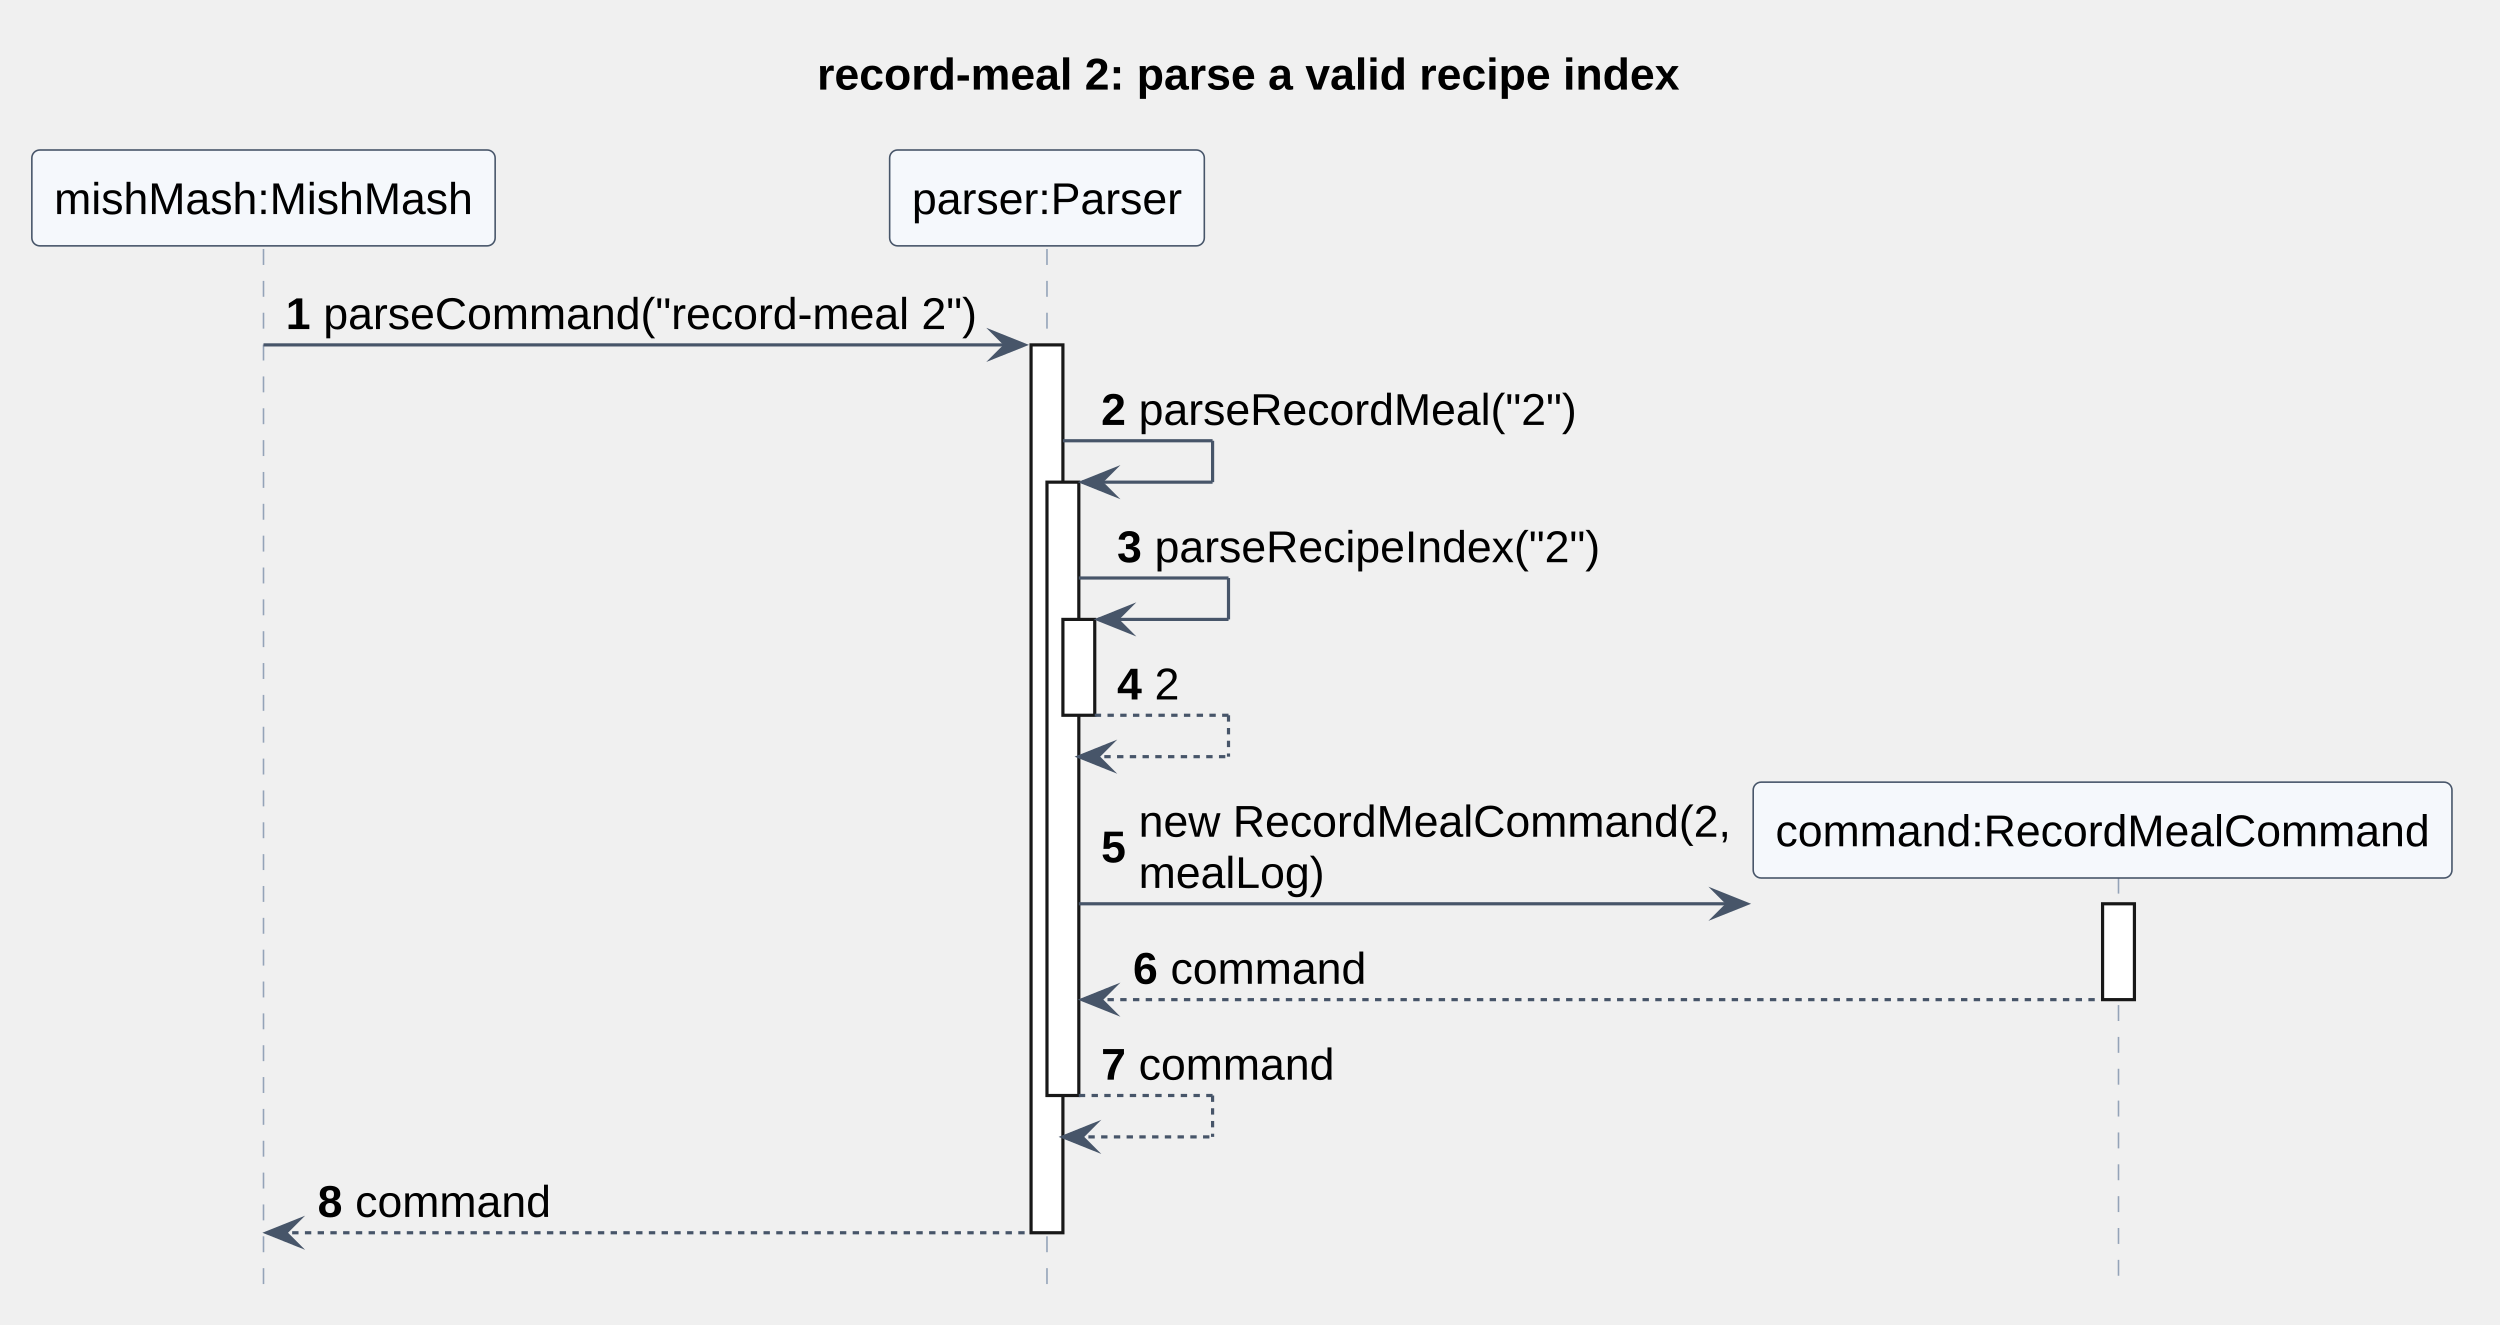
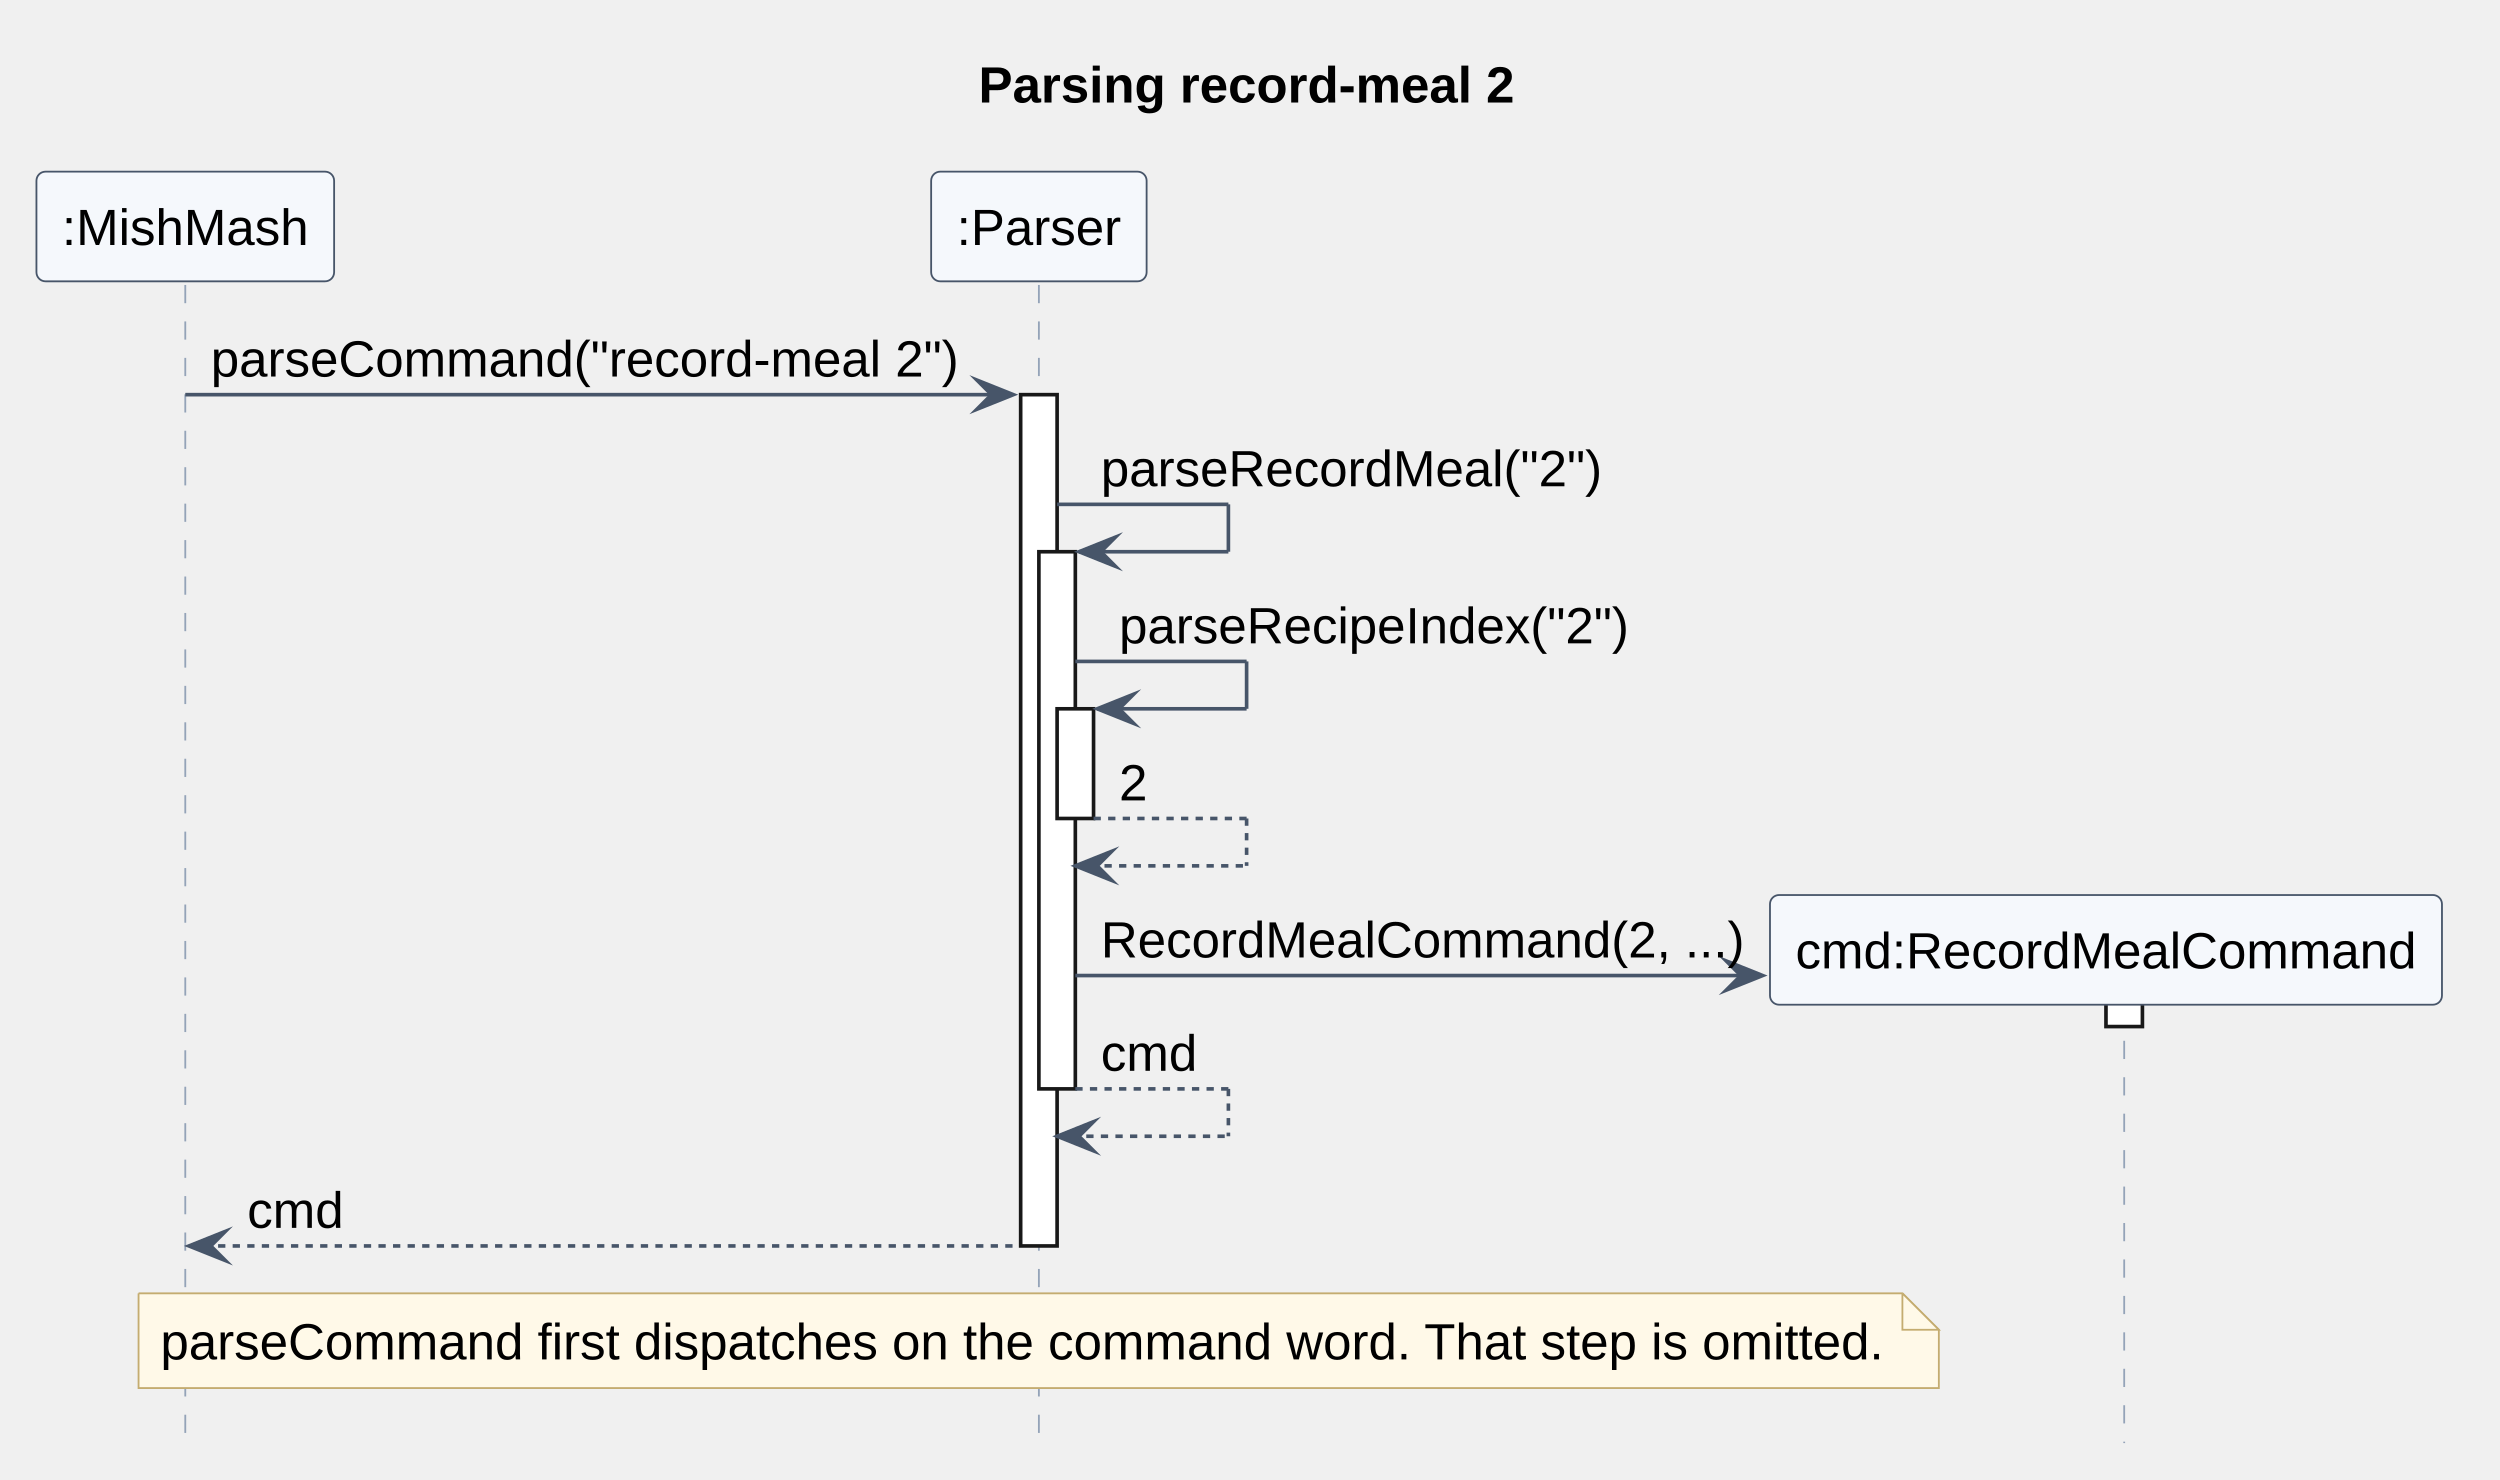
- <svg xmlns="http://www.w3.org/2000/svg" version="1.1" data-diagram-type="SEQUENCE" style="width:785px;height:416px;background:#FFFFFF;" width="785px" height="416px" viewBox="0 0 785 416" zoomAndPan="magnify" preserveAspectRatio="none" contentStyleType="text/css">
+ <svg xmlns="http://www.w3.org/2000/svg" version="1.1" data-diagram-type="SEQUENCE" style="width:686px;height:406px;background:#FFFFFF;" width="686px" height="406px" viewBox="0 0 686 406" zoomAndPan="magnify" preserveAspectRatio="none" contentStyleType="text/css">
  <defs />
  <g font-family="sans-serif" lengthAdjust="spacing">
    <g class="title" data-source-line="2">
-       <text x="256.562" y="28.132" fill="#000" font-size="14" textLength="270.792" font-weight="700" font-family="Arial">record-meal 2: parse a valid recipe index</text>
+       <text x="268.507" y="28.132" fill="#000" font-size="14" textLength="147.062" font-weight="700" font-family="Arial">Parsing record-meal 2</text>
    </g>
-     <g class="participant-lifeline" data-qualified-name="App" data-entity-uid="part1" id="part1-lifeline" data-source-line="5">
+     <g class="participant-lifeline" data-qualified-name="App" data-entity-uid="part1" id="part1-lifeline" data-source-line="4">
      <g>
-         <rect x="79.238" y="78.197" width="8" height="326.888" fill="#000" fill-opacity="0" />
-         <line x1="82.738" y1="78.197" x2="82.738" y2="405.085" style="stroke:#94A3B8;stroke-width:0.5;stroke-dasharray:5,5;" />
+         <rect x="47.341" y="78.197" width="8" height="317.789" fill="#000" fill-opacity="0" />
+         <line x1="50.841" y1="78.197" x2="50.841" y2="395.986" style="stroke:#94A3B8;stroke-width:0.5;stroke-dasharray:5,5;" />
      </g>
    </g>
-     <g class="participant-lifeline" data-qualified-name="Parser" data-entity-uid="part2" id="part2-lifeline" data-source-line="6">
+     <g class="participant-lifeline" data-qualified-name="Parser" data-entity-uid="part2" id="part2-lifeline" data-source-line="5">
      <g>
-         <rect x="325.252" y="78.197" width="8" height="326.888" fill="#000" fill-opacity="0" />
-         <line x1="328.752" y1="78.197" x2="328.752" y2="405.085" style="stroke:#94A3B8;stroke-width:0.5;stroke-dasharray:5,5;" />
+         <rect x="281.57" y="78.197" width="8" height="317.789" fill="#000" fill-opacity="0" />
+         <line x1="285.07" y1="78.197" x2="285.07" y2="395.986" style="stroke:#94A3B8;stroke-width:0.5;stroke-dasharray:5,5;" />
      </g>
    </g>
    <g>
-       <rect x="323.752" y="108.296" width="10" height="278.789" fill="#FFF" style="stroke:#181818;stroke-width:1;" />
+       <rect x="280.07" y="108.296" width="10" height="233.592" fill="#FFF" style="stroke:#181818;stroke-width:1;" />
    </g>
    <g>
-       <rect x="328.752" y="151.395" width="10" height="192.592" fill="#FFF" style="stroke:#181818;stroke-width:1;" />
+       <rect x="285.07" y="151.395" width="10" height="147.395" fill="#FFF" style="stroke:#181818;stroke-width:1;" />
    </g>
    <g>
-       <rect x="333.752" y="194.493" width="10" height="30.099" fill="#FFF" style="stroke:#181818;stroke-width:1;" />
+       <rect x="290.07" y="194.493" width="10" height="30.099" fill="#FFF" style="stroke:#181818;stroke-width:1;" />
    </g>
-     <g class="participant-lifeline" data-qualified-name="Command" data-entity-uid="part3" id="part3-lifeline" data-source-line="7">
+     <g class="participant-lifeline" data-qualified-name="Command" data-entity-uid="part3" id="part3-lifeline" data-source-line="6">
      <g>
-         <rect x="661.71" y="245.592" width="8" height="159.493" fill="#000" fill-opacity="0" />
-         <line x1="665.21" y1="245.592" x2="665.21" y2="405.085" style="stroke:#94A3B8;stroke-width:0.5;stroke-dasharray:5,5;" />
+         <rect x="579.379" y="245.592" width="8" height="150.395" fill="#000" fill-opacity="0" />
+         <line x1="582.879" y1="245.592" x2="582.879" y2="395.986" style="stroke:#94A3B8;stroke-width:0.5;stroke-dasharray:5,5;" />
      </g>
    </g>
    <g>
-       <rect x="660.21" y="283.789" width="10" height="30.099" fill="#FFF" style="stroke:#181818;stroke-width:1;" />
+       <rect x="577.879" y="267.69" width="10" height="14" fill="#FFF" style="stroke:#181818;stroke-width:1;" />
    </g>
-     <g class="participant participant-head" data-qualified-name="App" data-entity-uid="part1" id="part1-head" data-source-line="5">
-       <rect x="10" y="47.099" width="145.476" height="30.099" fill="#F5F8FC" style="stroke:#475569;stroke-width:0.5;" rx="2.5" ry="2.5" />
-       <text x="17" y="67.23" fill="#000" font-size="14" textLength="131.476" font-family="Arial">mishMash:MishMash</text>
+     <g class="participant participant-head" data-qualified-name="App" data-entity-uid="part1" id="part1-head" data-source-line="4">
+       <rect x="10" y="47.099" width="81.683" height="30.099" fill="#F5F8FC" style="stroke:#475569;stroke-width:0.5;" rx="2.5" ry="2.5" />
+       <text x="17" y="67.23" fill="#000" font-size="14" textLength="67.683" font-family="Arial">:MishMash</text>
    </g>
-     <g class="participant participant-head" data-qualified-name="Parser" data-entity-uid="part2" id="part2-head" data-source-line="6">
-       <rect x="279.349" y="47.099" width="98.807" height="30.099" fill="#F5F8FC" style="stroke:#475569;stroke-width:0.5;" rx="2.5" ry="2.5" />
-       <text x="286.349" y="67.23" fill="#000" font-size="14" textLength="84.807" font-family="Arial">parser:Parser</text>
+     <g class="participant participant-head" data-qualified-name="Parser" data-entity-uid="part2" id="part2-head" data-source-line="5">
+       <rect x="255.508" y="47.099" width="59.124" height="30.099" fill="#F5F8FC" style="stroke:#475569;stroke-width:0.5;" rx="2.5" ry="2.5" />
+       <text x="262.508" y="67.23" fill="#000" font-size="14" textLength="45.124" font-family="Arial">:Parser</text>
    </g>
-     <g class="message" data-entity-1="part1" data-entity-2="part2" id="msg1" data-source-line="9">
-       <polygon points="311.752,104.296,321.752,108.296,311.752,112.296,315.752,108.296" fill="#475569" style="stroke:#475569;stroke-width:1;stroke-linejoin:miter;stroke-miterlimit:10;" />
-       <line x1="82.738" y1="108.296" x2="317.752" y2="108.296" style="stroke:#475569;stroke-width:1;" />
-       <text x="89.738" y="103.329" fill="#000" font-size="14" font-weight="700" font-family="Arial">1</text>
-       <text x="101.524" y="103.329" fill="#000" font-size="14" textLength="183.921" font-family="Arial">parseCommand("record-meal</text>
-       <text x="285.445" y="103.329" fill="#000" font-size="14" font-family="Arial"> </text>
-       <text x="289.334" y="103.329" fill="#000" font-size="14" textLength="17.418" font-family="Arial">2")</text>
+     <g class="message" data-entity-1="part1" data-entity-2="part2" id="msg1" data-source-line="8">
+       <polygon points="268.07,104.296,278.07,108.296,268.07,112.296,272.07,108.296" fill="#475569" style="stroke:#475569;stroke-width:1;stroke-linejoin:miter;stroke-miterlimit:10;" />
+       <line x1="50.841" y1="108.296" x2="274.07" y2="108.296" style="stroke:#475569;stroke-width:1;" />
+       <text x="57.841" y="103.329" fill="#000" font-size="14" textLength="183.921" font-family="Arial">parseCommand("record-meal</text>
+       <text x="241.762" y="103.329" fill="#000" font-size="14" font-family="Arial"> </text>
+       <text x="245.652" y="103.329" fill="#000" font-size="14" textLength="17.418" font-family="Arial">2")</text>
    </g>
-     <g class="message" data-entity-1="part2" data-entity-2="part2" id="msg2" data-source-line="11">
-       <line x1="333.752" y1="138.395" x2="380.752" y2="138.395" style="stroke:#475569;stroke-width:1;" />
-       <line x1="380.752" y1="138.395" x2="380.752" y2="151.395" style="stroke:#475569;stroke-width:1;" />
-       <line x1="339.752" y1="151.395" x2="380.752" y2="151.395" style="stroke:#475569;stroke-width:1;" />
-       <polygon points="349.752,147.395,339.752,151.395,349.752,155.395,345.752,151.395" fill="#475569" style="stroke:#475569;stroke-width:1;stroke-linejoin:miter;stroke-miterlimit:10;" />
-       <text x="345.752" y="133.428" fill="#000" font-size="14" font-weight="700" font-family="Arial">2</text>
-       <text x="357.539" y="133.428" fill="#000" font-size="14" textLength="137.546" font-family="Arial">parseRecordMeal("2")</text>
+     <g class="message" data-entity-1="part2" data-entity-2="part2" id="msg2" data-source-line="10">
+       <line x1="290.07" y1="138.395" x2="337.07" y2="138.395" style="stroke:#475569;stroke-width:1;" />
+       <line x1="337.07" y1="138.395" x2="337.07" y2="151.395" style="stroke:#475569;stroke-width:1;" />
+       <line x1="296.07" y1="151.395" x2="337.07" y2="151.395" style="stroke:#475569;stroke-width:1;" />
+       <polygon points="306.07,147.395,296.07,151.395,306.07,155.395,302.07,151.395" fill="#475569" style="stroke:#475569;stroke-width:1;stroke-linejoin:miter;stroke-miterlimit:10;" />
+       <text x="302.07" y="133.428" fill="#000" font-size="14" textLength="137.546" font-family="Arial">parseRecordMeal("2")</text>
    </g>
-     <g class="message" data-entity-1="part2" data-entity-2="part2" id="msg3" data-source-line="13">
-       <line x1="338.752" y1="181.493" x2="385.752" y2="181.493" style="stroke:#475569;stroke-width:1;" />
-       <line x1="385.752" y1="181.493" x2="385.752" y2="194.493" style="stroke:#475569;stroke-width:1;" />
-       <line x1="344.752" y1="194.493" x2="385.752" y2="194.493" style="stroke:#475569;stroke-width:1;" />
-       <polygon points="354.752,190.493,344.752,194.493,354.752,198.493,350.752,194.493" fill="#475569" style="stroke:#475569;stroke-width:1;stroke-linejoin:miter;stroke-miterlimit:10;" />
-       <text x="350.752" y="176.526" fill="#000" font-size="14" font-weight="700" font-family="Arial">3</text>
-       <text x="362.539" y="176.526" fill="#000" font-size="14" textLength="139.897" font-family="Arial">parseRecipeIndex("2")</text>
+     <g class="message" data-entity-1="part2" data-entity-2="part2" id="msg3" data-source-line="12">
+       <line x1="295.07" y1="181.493" x2="342.07" y2="181.493" style="stroke:#475569;stroke-width:1;" />
+       <line x1="342.07" y1="181.493" x2="342.07" y2="194.493" style="stroke:#475569;stroke-width:1;" />
+       <line x1="301.07" y1="194.493" x2="342.07" y2="194.493" style="stroke:#475569;stroke-width:1;" />
+       <polygon points="311.07,190.493,301.07,194.493,311.07,198.493,307.07,194.493" fill="#475569" style="stroke:#475569;stroke-width:1;stroke-linejoin:miter;stroke-miterlimit:10;" />
+       <text x="307.07" y="176.526" fill="#000" font-size="14" textLength="139.897" font-family="Arial">parseRecipeIndex("2")</text>
    </g>
-     <g class="message" data-entity-1="part2" data-entity-2="part2" id="msg4" data-source-line="15">
-       <line x1="343.752" y1="224.592" x2="385.752" y2="224.592" style="stroke:#475569;stroke-width:1;stroke-dasharray:2,2;" />
-       <line x1="385.752" y1="224.592" x2="385.752" y2="237.592" style="stroke:#475569;stroke-width:1;stroke-dasharray:2,2;" />
-       <line x1="338.752" y1="237.592" x2="385.752" y2="237.592" style="stroke:#475569;stroke-width:1;stroke-dasharray:2,2;" />
-       <polygon points="348.752,233.592,338.752,237.592,348.752,241.592,344.752,237.592" fill="#475569" style="stroke:#475569;stroke-width:1;stroke-linejoin:miter;stroke-miterlimit:10;" />
-       <text x="350.752" y="219.625" fill="#000" font-size="14" font-weight="700" font-family="Arial">4</text>
-       <text x="362.539" y="219.625" fill="#000" font-size="14" font-family="Arial">2</text>
+     <g class="message" data-entity-1="part2" data-entity-2="part2" id="msg4" data-source-line="14">
+       <line x1="300.07" y1="224.592" x2="342.07" y2="224.592" style="stroke:#475569;stroke-width:1;stroke-dasharray:2,2;" />
+       <line x1="342.07" y1="224.592" x2="342.07" y2="237.592" style="stroke:#475569;stroke-width:1;stroke-dasharray:2,2;" />
+       <line x1="295.07" y1="237.592" x2="342.07" y2="237.592" style="stroke:#475569;stroke-width:1;stroke-dasharray:2,2;" />
+       <polygon points="305.07,233.592,295.07,237.592,305.07,241.592,301.07,237.592" fill="#475569" style="stroke:#475569;stroke-width:1;stroke-linejoin:miter;stroke-miterlimit:10;" />
+       <text x="307.07" y="219.625" fill="#000" font-size="14" font-family="Arial">2</text>
    </g>
-     <g class="participant participant-head" data-qualified-name="Command" data-entity-uid="part3" id="part3-head" data-source-line="7">
-       <rect x="550.503" y="245.592" width="219.413" height="30.099" fill="#F5F8FC" style="stroke:#475569;stroke-width:0.5;" rx="2.5" ry="2.5" />
-       <text x="557.503" y="265.724" fill="#000" font-size="14" textLength="205.413" font-family="Arial">command:RecordMealCommand</text>
+     <g class="participant participant-head" data-qualified-name="Command" data-entity-uid="part3" id="part3-head" data-source-line="6">
+       <rect x="485.683" y="245.592" width="184.393" height="30.099" fill="#F5F8FC" style="stroke:#475569;stroke-width:0.5;" rx="2.5" ry="2.5" />
+       <text x="492.683" y="265.724" fill="#000" font-size="14" textLength="170.393" font-family="Arial">cmd:RecordMealCommand</text>
    </g>
-     <g class="message" data-entity-1="part2" data-entity-2="part3" id="msg5" data-source-line="18">
-       <polygon points="538.503,279.789,548.503,283.789,538.503,287.789,542.503,283.789" fill="#475569" style="stroke:#475569;stroke-width:1;stroke-linejoin:miter;stroke-miterlimit:10;" />
-       <line x1="338.752" y1="283.789" x2="544.503" y2="283.789" style="stroke:#475569;stroke-width:1;" />
-       <text x="345.752" y="270.773" fill="#000" font-size="14" font-weight="700" font-family="Arial">5</text>
-       <text x="357.539" y="262.724" fill="#000" font-size="14" textLength="25.683" font-family="Arial">new</text>
-       <text x="383.221" y="262.724" fill="#000" font-size="14" font-family="Arial"> </text>
-       <text x="387.111" y="262.724" fill="#000" font-size="14" textLength="156.393" font-family="Arial">RecordMealCommand(2,</text>
-       <text x="357.539" y="278.822" fill="#000" font-size="14" textLength="58.365" font-family="Arial">mealLog)</text>
+     <g class="message" data-entity-1="part2" data-entity-2="part3" id="msg5" data-source-line="17">
+       <polygon points="473.683,263.69,483.683,267.69,473.683,271.69,477.683,267.69" fill="#475569" style="stroke:#475569;stroke-width:1;stroke-linejoin:miter;stroke-miterlimit:10;" />
+       <line x1="295.07" y1="267.69" x2="479.683" y2="267.69" style="stroke:#475569;stroke-width:1;" />
+       <text x="302.07" y="262.724" fill="#000" font-size="14" textLength="156.393" font-family="Arial">RecordMealCommand(2,</text>
+       <text x="458.462" y="262.724" fill="#000" font-size="14" font-family="Arial"> </text>
+       <text x="462.352" y="262.724" fill="#000" font-size="14" textLength="16.331" font-family="Arial">...)</text>
    </g>
-     <g class="message" data-entity-1="part3" data-entity-2="part2" id="msg6" data-source-line="20">
-       <polygon points="349.752,309.888,339.752,313.888,349.752,317.888,345.752,313.888" fill="#475569" style="stroke:#475569;stroke-width:1;stroke-linejoin:miter;stroke-miterlimit:10;" />
-       <line x1="343.752" y1="313.888" x2="659.21" y2="313.888" style="stroke:#475569;stroke-width:1;stroke-dasharray:2,2;" />
-       <text x="355.752" y="308.921" fill="#000" font-size="14" font-weight="700" font-family="Arial">6</text>
-       <text x="367.539" y="308.921" fill="#000" font-size="14" textLength="61.469" font-family="Arial">command</text>
+     <g class="message" data-entity-1="part2" data-entity-2="part2" id="msg6" data-source-line="20">
+       <line x1="295.07" y1="298.789" x2="337.07" y2="298.789" style="stroke:#475569;stroke-width:1;stroke-dasharray:2,2;" />
+       <line x1="337.07" y1="298.789" x2="337.07" y2="311.789" style="stroke:#475569;stroke-width:1;stroke-dasharray:2,2;" />
+       <line x1="290.07" y1="311.789" x2="337.07" y2="311.789" style="stroke:#475569;stroke-width:1;stroke-dasharray:2,2;" />
+       <polygon points="300.07,307.789,290.07,311.789,300.07,315.789,296.07,311.789" fill="#475569" style="stroke:#475569;stroke-width:1;stroke-linejoin:miter;stroke-miterlimit:10;" />
+       <text x="302.07" y="293.822" fill="#000" font-size="14" textLength="26.448" font-family="Arial">cmd</text>
    </g>
-     <g class="message" data-entity-1="part2" data-entity-2="part2" id="msg7" data-source-line="22">
-       <line x1="338.752" y1="343.986" x2="380.752" y2="343.986" style="stroke:#475569;stroke-width:1;stroke-dasharray:2,2;" />
-       <line x1="380.752" y1="343.986" x2="380.752" y2="356.986" style="stroke:#475569;stroke-width:1;stroke-dasharray:2,2;" />
-       <line x1="333.752" y1="356.986" x2="380.752" y2="356.986" style="stroke:#475569;stroke-width:1;stroke-dasharray:2,2;" />
-       <polygon points="343.752,352.986,333.752,356.986,343.752,360.986,339.752,356.986" fill="#475569" style="stroke:#475569;stroke-width:1;stroke-linejoin:miter;stroke-miterlimit:10;" />
-       <text x="345.752" y="339.02" fill="#000" font-size="14" font-weight="700" font-family="Arial">7</text>
-       <text x="357.539" y="339.02" fill="#000" font-size="14" textLength="61.469" font-family="Arial">command</text>
+     <g class="message" data-entity-1="part2" data-entity-2="part1" id="msg7" data-source-line="22">
+       <polygon points="61.841,337.888,51.841,341.888,61.841,345.888,57.841,341.888" fill="#475569" style="stroke:#475569;stroke-width:1;stroke-linejoin:miter;stroke-miterlimit:10;" />
+       <line x1="55.841" y1="341.888" x2="279.07" y2="341.888" style="stroke:#475569;stroke-width:1;stroke-dasharray:2,2;" />
+       <text x="67.841" y="336.921" fill="#000" font-size="14" textLength="26.448" font-family="Arial">cmd</text>
    </g>
-     <g class="message" data-entity-1="part2" data-entity-2="part1" id="msg8" data-source-line="24">
-       <polygon points="93.738,383.085,83.738,387.085,93.738,391.085,89.738,387.085" fill="#475569" style="stroke:#475569;stroke-width:1;stroke-linejoin:miter;stroke-miterlimit:10;" />
-       <line x1="87.738" y1="387.085" x2="322.752" y2="387.085" style="stroke:#475569;stroke-width:1;stroke-dasharray:2,2;" />
-       <text x="99.738" y="382.118" fill="#000" font-size="14" font-weight="700" font-family="Arial">8</text>
-       <text x="111.524" y="382.118" fill="#000" font-size="14" textLength="61.469" font-family="Arial">command</text>
-     </g>
+     <path d="M38.019,354.888 L38.019,380.888 L532.019,380.888 L532.019,364.888 L522.019,354.888 L38.019,354.888" style="stroke:#C4AC70;stroke-width:0.5;" fill="#FFF9E8" />
+     <path d="M522.019,354.888 L522.019,364.888 L532.019,364.888 L522.019,354.888" style="stroke:#C4AC70;stroke-width:0.5;" fill="#FFF9E8" />
+     <text x="44.019" y="373.02" fill="#000" font-size="14" textLength="473.102" font-family="Arial">parseCommand first dispatches on the command word. That step is omitted.</text>
  </g>
</svg>
